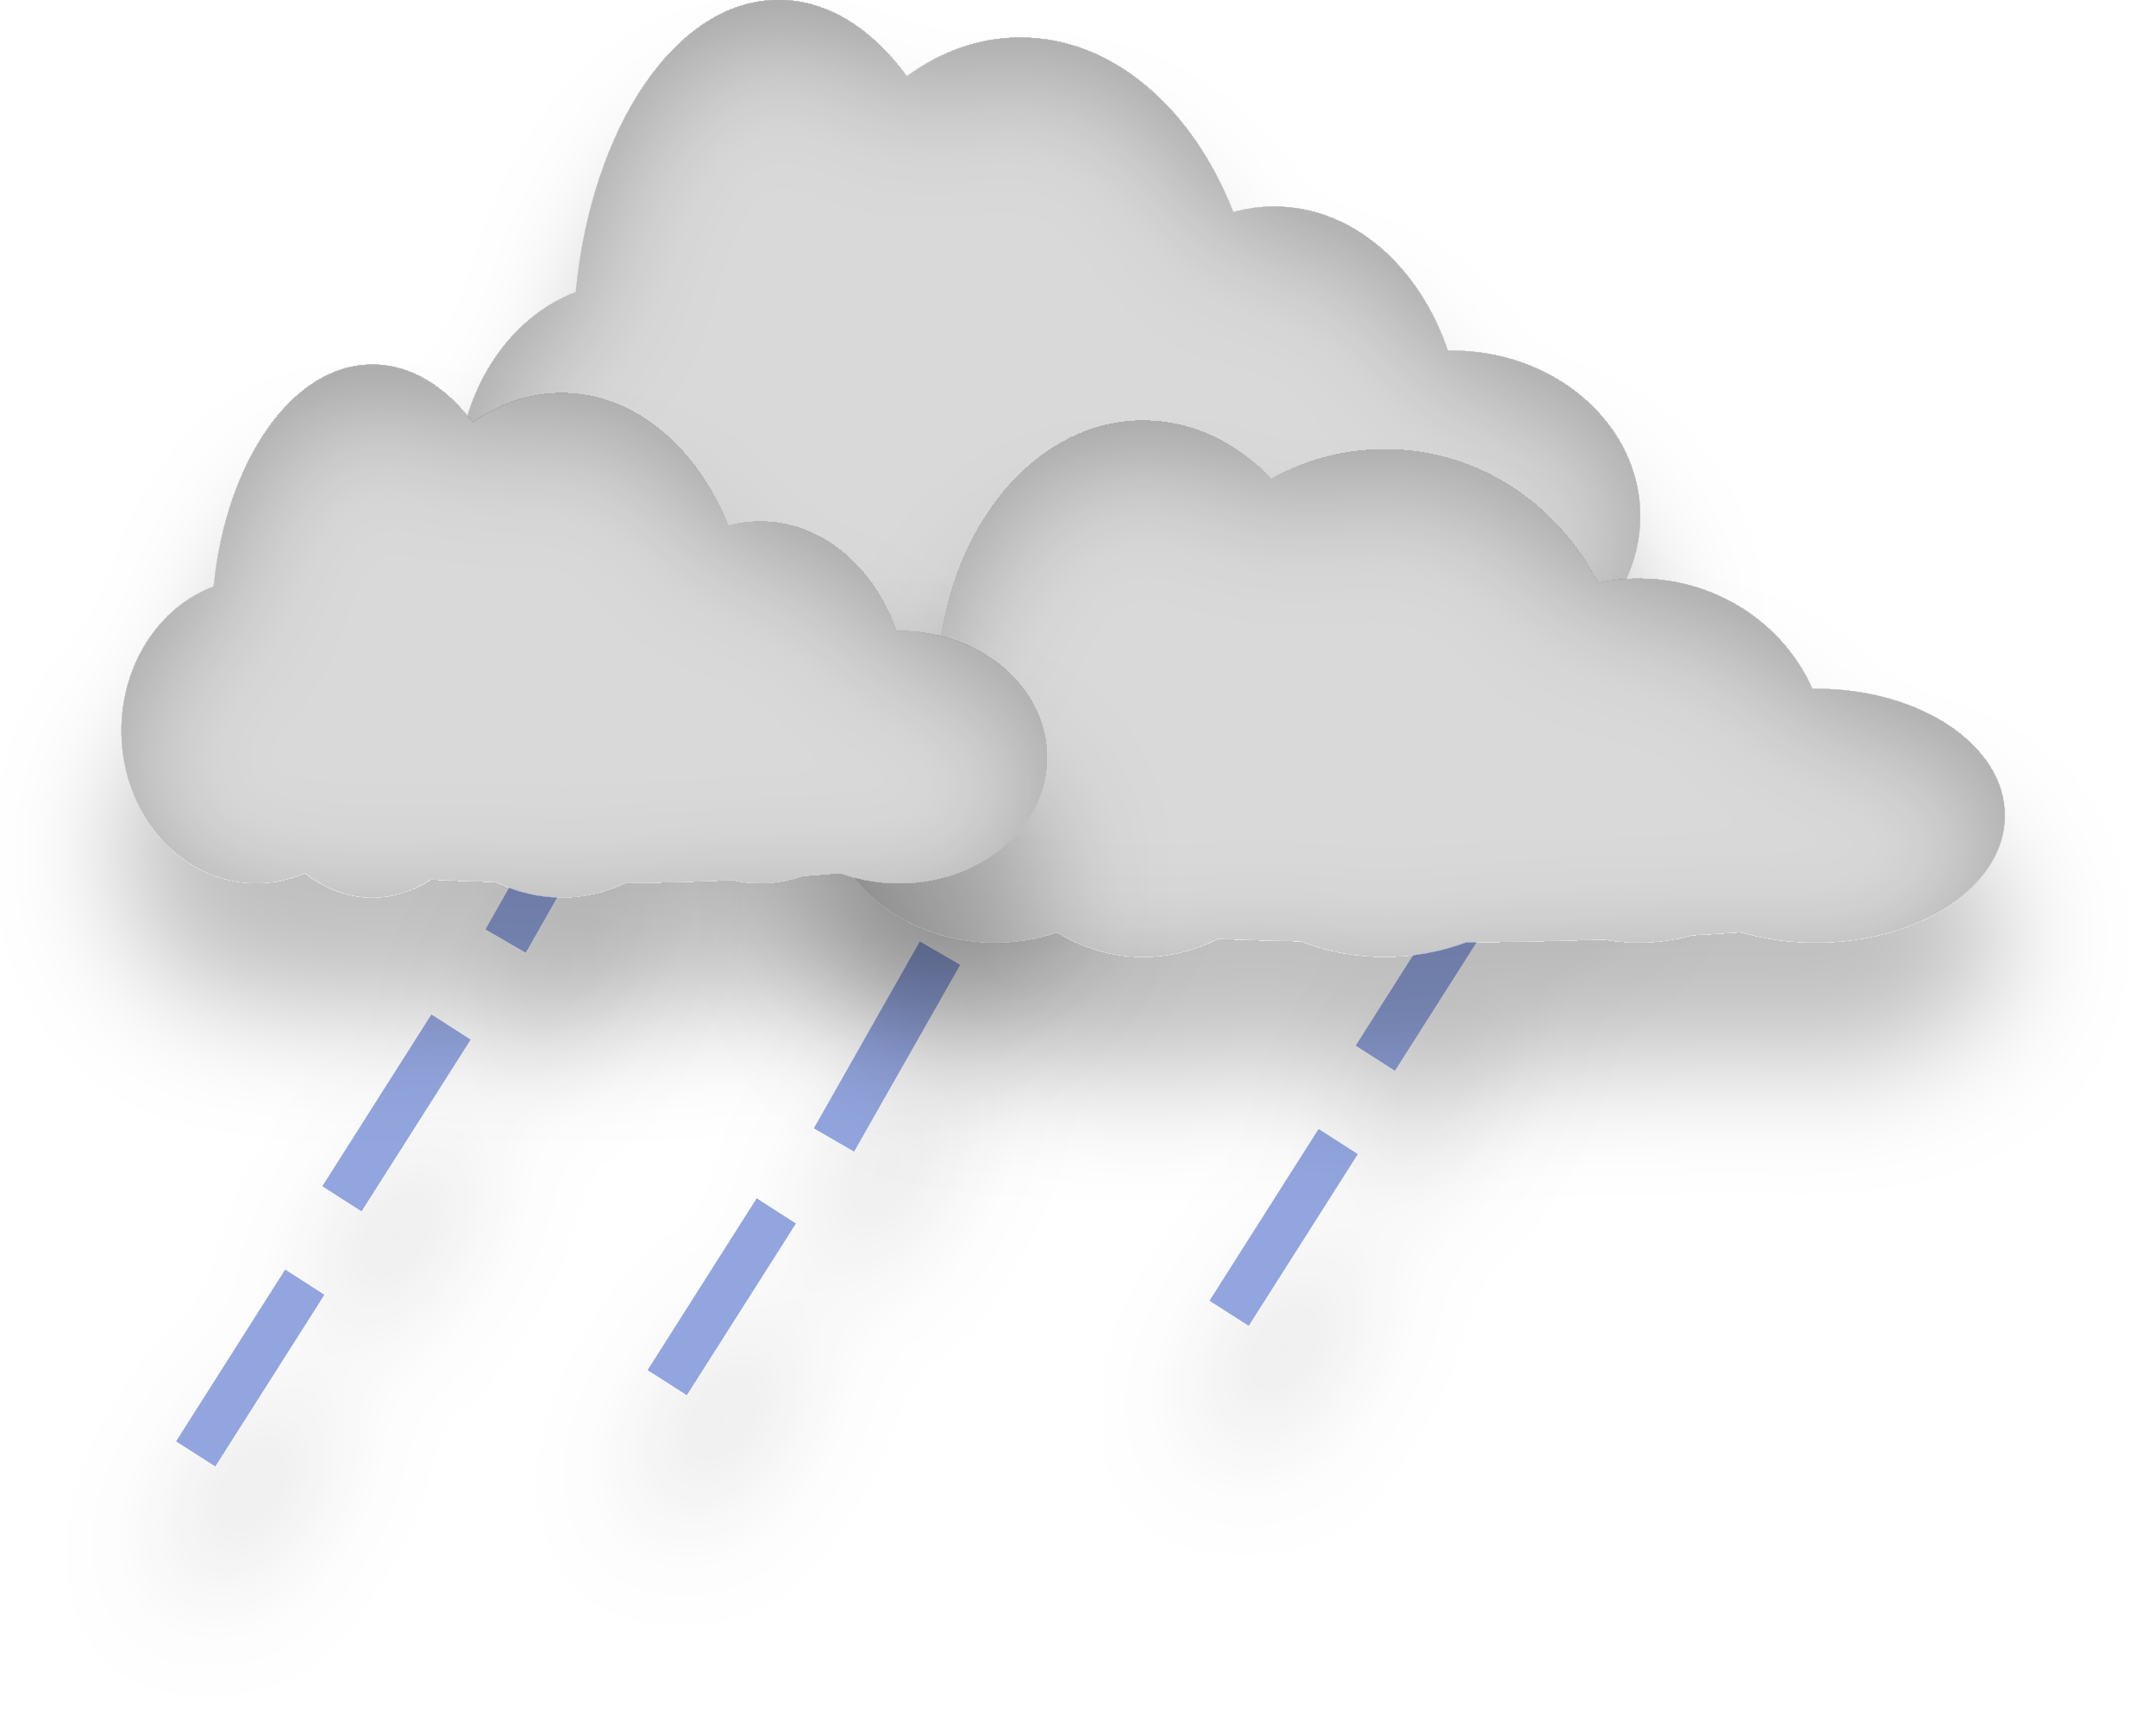
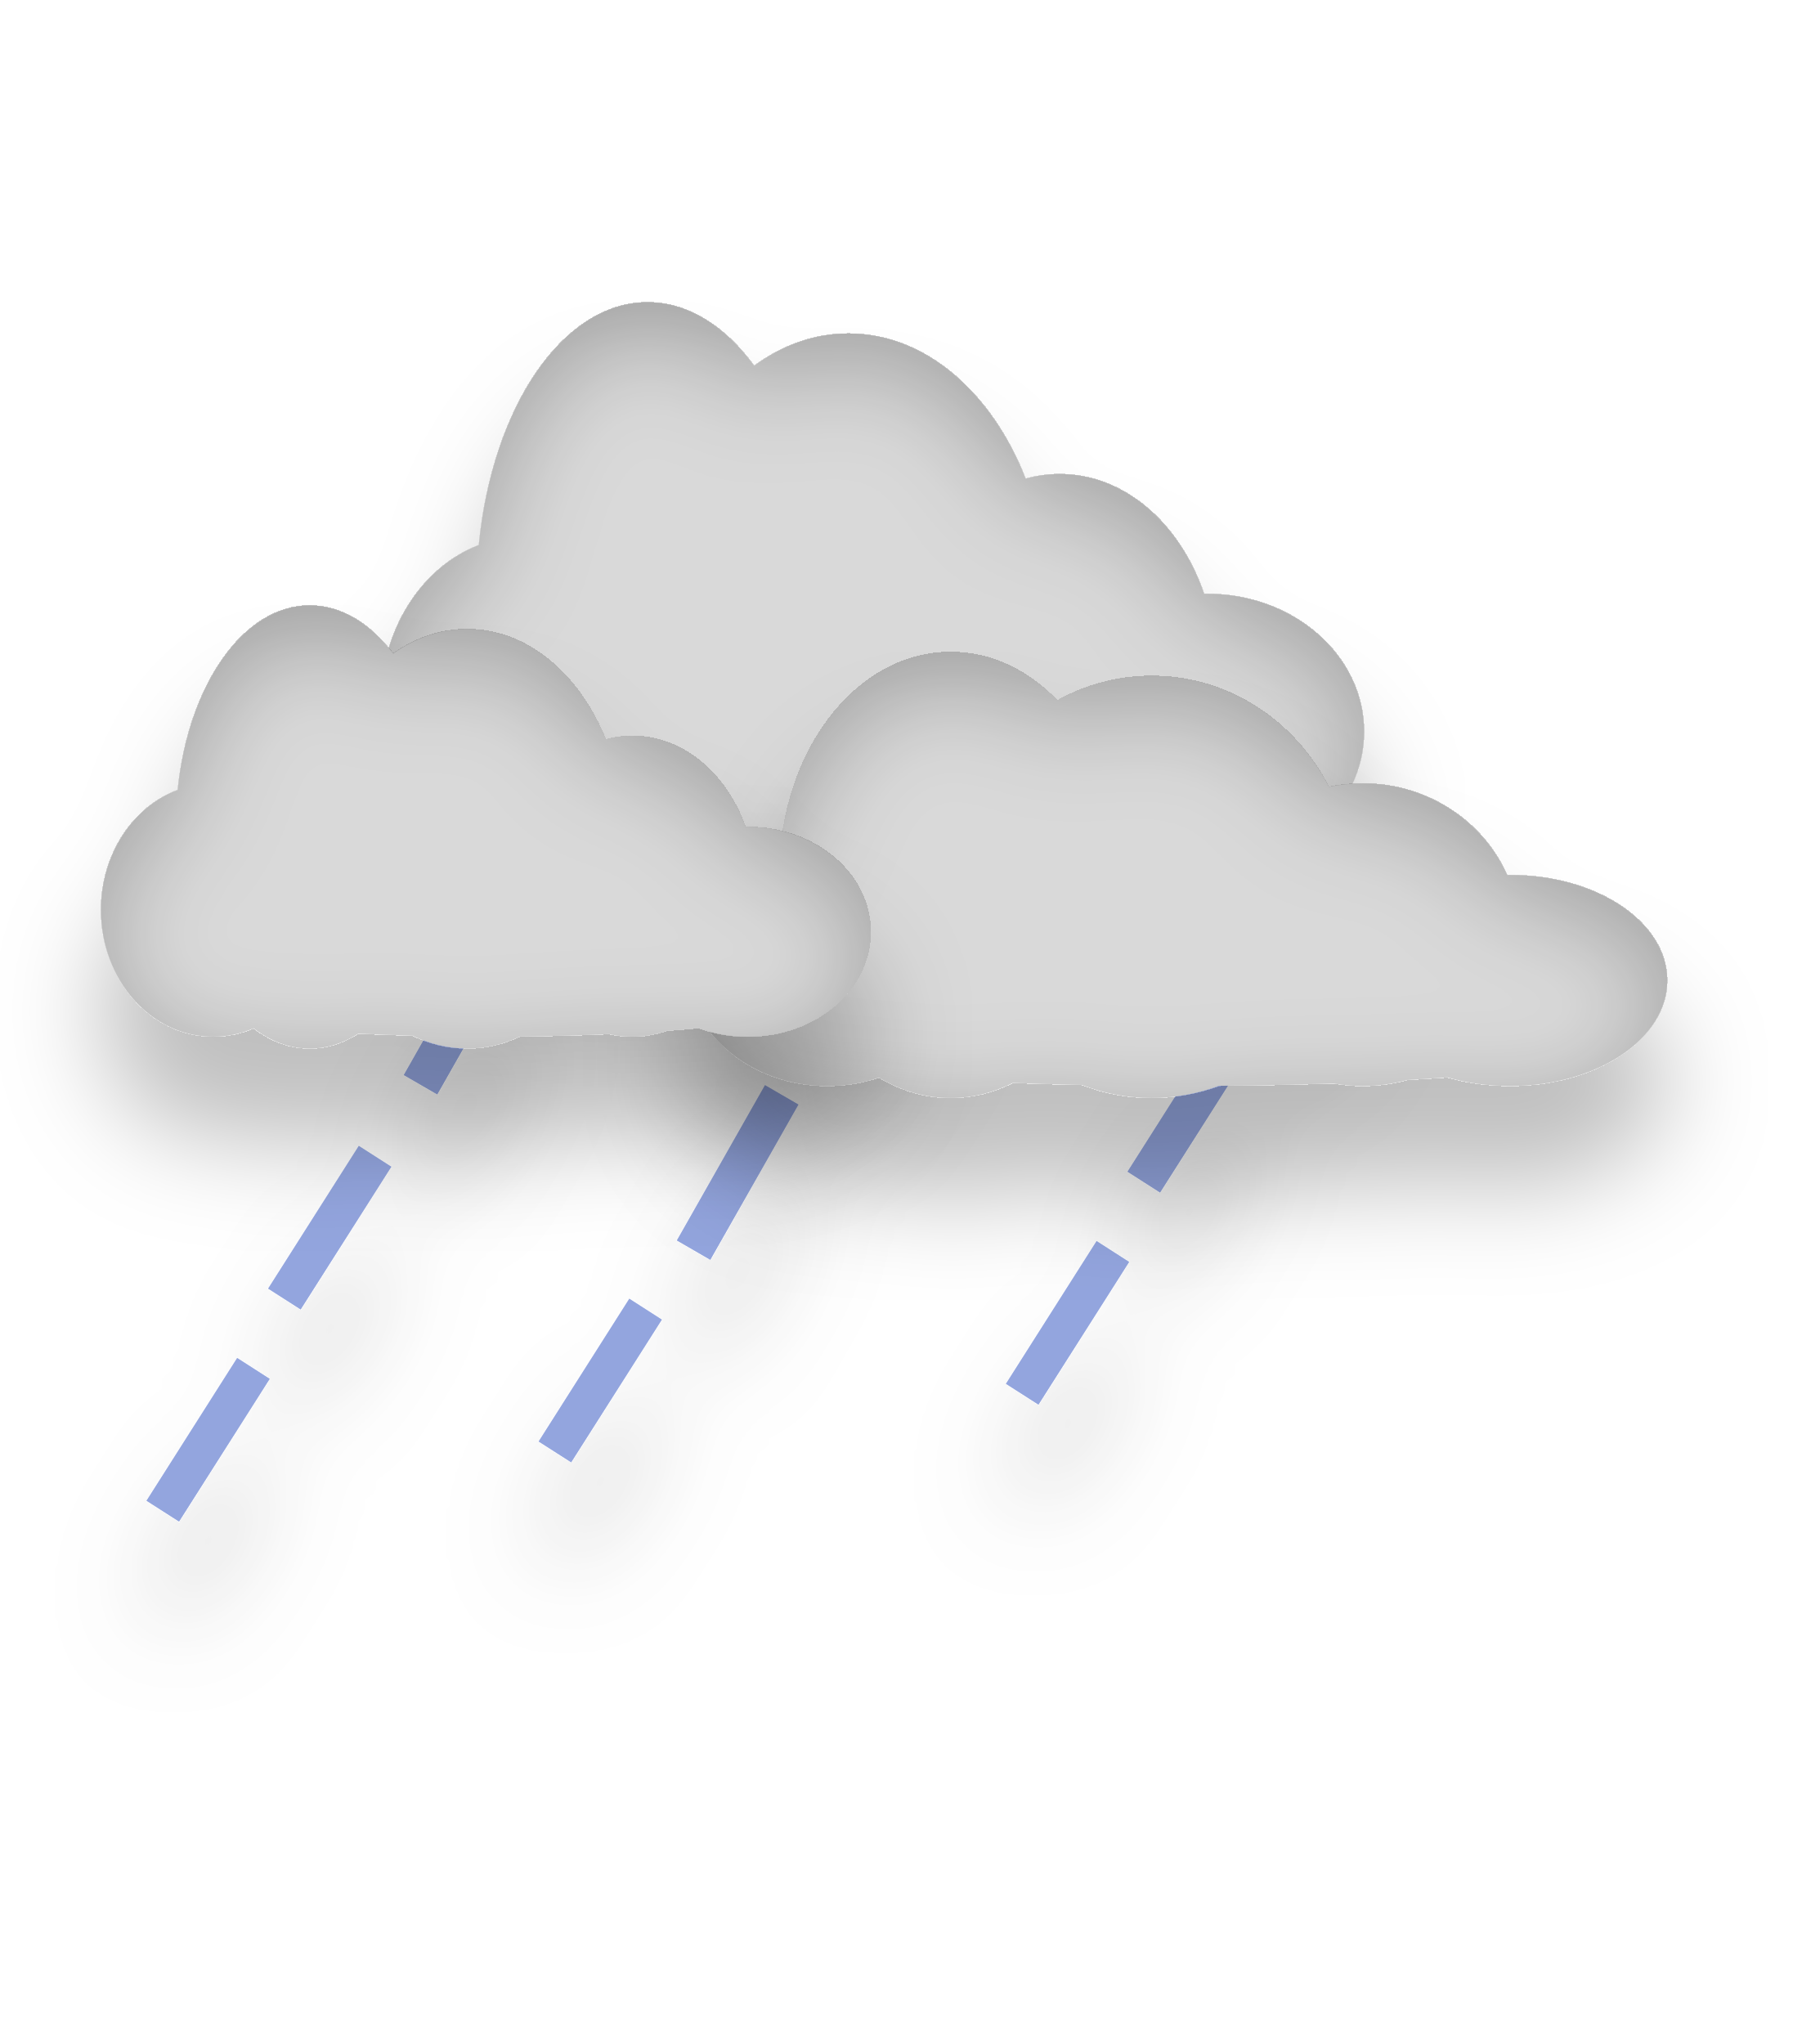
- <svg xmlns="http://www.w3.org/2000/svg" width="71" height="57" viewBox="0 0 71 57" fill="none">
+ <svg xmlns="http://www.w3.org/2000/svg" width="50" height="57" viewBox="0 0 71 57" fill="none">
  <g filter="url(#filter0_di_205_9)">
    <path fill-rule="evenodd" clip-rule="evenodd" d="M36.267 22.459C37.847 22.442 39.366 22.398 40.796 22.332C41.172 22.421 41.56 22.468 41.957 22.468C42.561 22.468 43.145 22.36 43.698 22.158C44.259 22.116 44.799 22.07 45.316 22.02C46.074 22.308 46.91 22.468 47.789 22.468C51.228 22.468 54.015 20.022 54.015 17.006C54.015 13.989 51.228 11.543 47.789 11.543C47.752 11.543 47.716 11.543 47.68 11.544C46.727 8.755 44.523 6.802 41.957 6.802C41.496 6.802 41.047 6.865 40.614 6.985C39.27 3.563 36.634 1.237 33.603 1.237C32.252 1.237 30.98 1.699 29.865 2.513C28.707 0.94 27.239 0 25.642 0C22.285 0 19.498 4.157 18.959 9.613C16.706 10.487 15.081 12.959 15.081 15.872C15.081 19.515 17.622 22.468 20.756 22.468C21.477 22.468 22.167 22.312 22.801 22.026C23.666 22.707 24.628 23.086 25.642 23.086C26.508 23.086 27.335 22.81 28.096 22.307C28.98 22.352 29.899 22.388 30.848 22.415C31.706 22.849 32.634 23.086 33.603 23.086C34.537 23.086 35.434 22.865 36.267 22.459Z" fill="#D9D9D9" />
  </g>
  <g opacity="0.8" filter="url(#filter1_d_205_9)">
    <path fill-rule="evenodd" clip-rule="evenodd" d="M53.629 20.284L50.035 25.942L51.329 26.771L54.923 21.114L53.629 20.284ZM32.107 28.139L35.7 22.481L36.994 23.311L33.401 28.968L32.107 28.139ZM15.986 30.601L19.479 24.447L20.809 25.218L17.316 31.372L15.986 30.601ZM10.613 39.058L14.207 33.401L15.501 34.23L11.907 39.888L10.613 39.058ZM9.391 41.8L5.797 47.458L7.091 48.287L10.685 42.63L9.391 41.8ZM30.292 30.997L26.799 37.151L28.128 37.922L31.621 31.768L30.292 30.997ZM21.325 45.112L24.919 39.454L26.213 40.284L22.619 45.941L21.325 45.112ZM44.644 34.428L48.238 28.771L49.532 29.6L45.938 35.258L44.644 34.428ZM43.423 37.17L39.829 42.828L41.123 43.657L44.717 38L43.423 37.17Z" fill="#788FD6" />
  </g>
  <g filter="url(#filter2_di_205_9)">
    <path fill-rule="evenodd" clip-rule="evenodd" d="M48.272 31.027C49.852 31.013 51.371 30.98 52.801 30.929C53.177 30.997 53.565 31.033 53.962 31.033C54.566 31.033 55.15 30.95 55.703 30.796C56.264 30.764 56.804 30.729 57.321 30.691C58.079 30.911 58.915 31.033 59.794 31.033C63.233 31.033 66.02 29.163 66.02 26.856C66.02 24.549 63.233 22.679 59.794 22.679C59.757 22.679 59.721 22.679 59.684 22.68C58.731 20.547 56.528 19.053 53.962 19.053C53.501 19.053 53.051 19.102 52.619 19.193C51.275 16.576 48.639 14.798 45.608 14.798C44.257 14.798 42.984 15.151 41.87 15.774C40.712 14.571 39.244 13.852 37.647 13.852C34.29 13.852 31.503 17.031 30.964 21.203C28.711 21.871 27.086 23.762 27.086 25.989C27.086 28.775 29.627 31.033 32.761 31.033C33.482 31.033 34.172 30.914 34.806 30.695C35.67 31.216 36.633 31.506 37.647 31.506C38.513 31.506 39.34 31.295 40.101 30.91C40.984 30.944 41.904 30.972 42.853 30.992C43.712 31.325 44.639 31.506 45.608 31.506C46.542 31.506 47.439 31.337 48.272 31.027Z" fill="#D9D9D9" />
  </g>
  <g filter="url(#filter3_di_205_9)">
    <path fill-rule="evenodd" clip-rule="evenodd" d="M20.582 29.074C21.819 29.061 23.008 29.027 24.127 28.977C24.421 29.045 24.725 29.081 25.036 29.081C25.509 29.081 25.966 28.998 26.398 28.845C26.837 28.813 27.26 28.778 27.665 28.74C28.258 28.959 28.913 29.081 29.601 29.081C32.292 29.081 34.474 27.222 34.474 24.929C34.474 22.636 32.292 20.778 29.601 20.778C29.572 20.778 29.543 20.778 29.515 20.778C28.769 18.659 27.044 17.174 25.036 17.174C24.675 17.174 24.323 17.222 23.985 17.313C22.933 14.712 20.869 12.945 18.497 12.945C17.439 12.945 16.444 13.296 15.571 13.915C14.665 12.72 13.516 12.005 12.266 12.005C9.638 12.005 7.457 15.164 7.035 19.311C5.271 19.975 4 21.854 4 24.067C4 26.836 5.989 29.08 8.442 29.08C9.006 29.08 9.546 28.962 10.042 28.745C10.719 29.262 11.472 29.55 12.266 29.55C12.944 29.55 13.591 29.34 14.187 28.958C14.878 28.992 15.598 29.02 16.341 29.04C17.013 29.37 17.739 29.55 18.497 29.55C19.228 29.55 19.93 29.383 20.582 29.074Z" fill="#D9D9D9" />
  </g>
  <defs>
    <filter id="filter0_di_205_9" x="11.081" y="0" width="46.934" height="31.086" filterUnits="userSpaceOnUse" color-interpolation-filters="sRGB">
      <feFlood flood-opacity="0" result="BackgroundImageFix" />
      <feColorMatrix in="SourceAlpha" type="matrix" values="0 0 0 0 0 0 0 0 0 0 0 0 0 0 0 0 0 0 127 0" result="hardAlpha" />
      <feOffset dy="4" />
      <feGaussianBlur stdDeviation="2" />
      <feComposite in2="hardAlpha" operator="out" />
      <feColorMatrix type="matrix" values="0 0 0 0 0 0 0 0 0 0 0 0 0 0 0 0 0 0 0.25 0" />
      <feBlend mode="normal" in2="BackgroundImageFix" result="effect1_dropShadow_205_9" />
      <feBlend mode="normal" in="SourceGraphic" in2="effect1_dropShadow_205_9" result="shape" />
      <feColorMatrix in="SourceAlpha" type="matrix" values="0 0 0 0 0 0 0 0 0 0 0 0 0 0 0 0 0 0 127 0" result="hardAlpha" />
      <feOffset dy="1" />
      <feGaussianBlur stdDeviation="2" />
      <feComposite in2="hardAlpha" operator="arithmetic" k2="-1" k3="1" />
      <feColorMatrix type="matrix" values="0 0 0 0 0 0 0 0 0 0 0 0 0 0 0 0 0 0 0.25 0" />
      <feBlend mode="normal" in2="shape" result="effect2_innerShadow_205_9" />
    </filter>
    <filter id="filter1_d_205_9" x="1.797" y="20.284" width="57.126" height="36.003" filterUnits="userSpaceOnUse" color-interpolation-filters="sRGB">
      <feFlood flood-opacity="0" result="BackgroundImageFix" />
      <feColorMatrix in="SourceAlpha" type="matrix" values="0 0 0 0 0 0 0 0 0 0 0 0 0 0 0 0 0 0 127 0" result="hardAlpha" />
      <feOffset dy="4" />
      <feGaussianBlur stdDeviation="2" />
      <feComposite in2="hardAlpha" operator="out" />
      <feColorMatrix type="matrix" values="0 0 0 0 0 0 0 0 0 0 0 0 0 0 0 0 0 0 0.25 0" />
      <feBlend mode="normal" in2="BackgroundImageFix" result="effect1_dropShadow_205_9" />
      <feBlend mode="normal" in="SourceGraphic" in2="effect1_dropShadow_205_9" result="shape" />
    </filter>
    <filter id="filter2_di_205_9" x="23.086" y="13.852" width="46.934" height="25.654" filterUnits="userSpaceOnUse" color-interpolation-filters="sRGB">
      <feFlood flood-opacity="0" result="BackgroundImageFix" />
      <feColorMatrix in="SourceAlpha" type="matrix" values="0 0 0 0 0 0 0 0 0 0 0 0 0 0 0 0 0 0 127 0" result="hardAlpha" />
      <feOffset dy="4" />
      <feGaussianBlur stdDeviation="2" />
      <feComposite in2="hardAlpha" operator="out" />
      <feColorMatrix type="matrix" values="0 0 0 0 0 0 0 0 0 0 0 0 0 0 0 0 0 0 0.25 0" />
      <feBlend mode="normal" in2="BackgroundImageFix" result="effect1_dropShadow_205_9" />
      <feBlend mode="normal" in="SourceGraphic" in2="effect1_dropShadow_205_9" result="shape" />
      <feColorMatrix in="SourceAlpha" type="matrix" values="0 0 0 0 0 0 0 0 0 0 0 0 0 0 0 0 0 0 127 0" result="hardAlpha" />
      <feOffset dy="1" />
      <feGaussianBlur stdDeviation="2" />
      <feComposite in2="hardAlpha" operator="arithmetic" k2="-1" k3="1" />
      <feColorMatrix type="matrix" values="0 0 0 0 0 0 0 0 0 0 0 0 0 0 0 0 0 0 0.25 0" />
      <feBlend mode="normal" in2="shape" result="effect2_innerShadow_205_9" />
    </filter>
    <filter id="filter3_di_205_9" x="0" y="12.005" width="38.474" height="25.546" filterUnits="userSpaceOnUse" color-interpolation-filters="sRGB">
      <feFlood flood-opacity="0" result="BackgroundImageFix" />
      <feColorMatrix in="SourceAlpha" type="matrix" values="0 0 0 0 0 0 0 0 0 0 0 0 0 0 0 0 0 0 127 0" result="hardAlpha" />
      <feOffset dy="4" />
      <feGaussianBlur stdDeviation="2" />
      <feComposite in2="hardAlpha" operator="out" />
      <feColorMatrix type="matrix" values="0 0 0 0 0 0 0 0 0 0 0 0 0 0 0 0 0 0 0.25 0" />
      <feBlend mode="normal" in2="BackgroundImageFix" result="effect1_dropShadow_205_9" />
      <feBlend mode="normal" in="SourceGraphic" in2="effect1_dropShadow_205_9" result="shape" />
      <feColorMatrix in="SourceAlpha" type="matrix" values="0 0 0 0 0 0 0 0 0 0 0 0 0 0 0 0 0 0 127 0" result="hardAlpha" />
      <feOffset dy="1" />
      <feGaussianBlur stdDeviation="2" />
      <feComposite in2="hardAlpha" operator="arithmetic" k2="-1" k3="1" />
      <feColorMatrix type="matrix" values="0 0 0 0 0 0 0 0 0 0 0 0 0 0 0 0 0 0 0.25 0" />
      <feBlend mode="normal" in2="shape" result="effect2_innerShadow_205_9" />
    </filter>
  </defs>
</svg>
